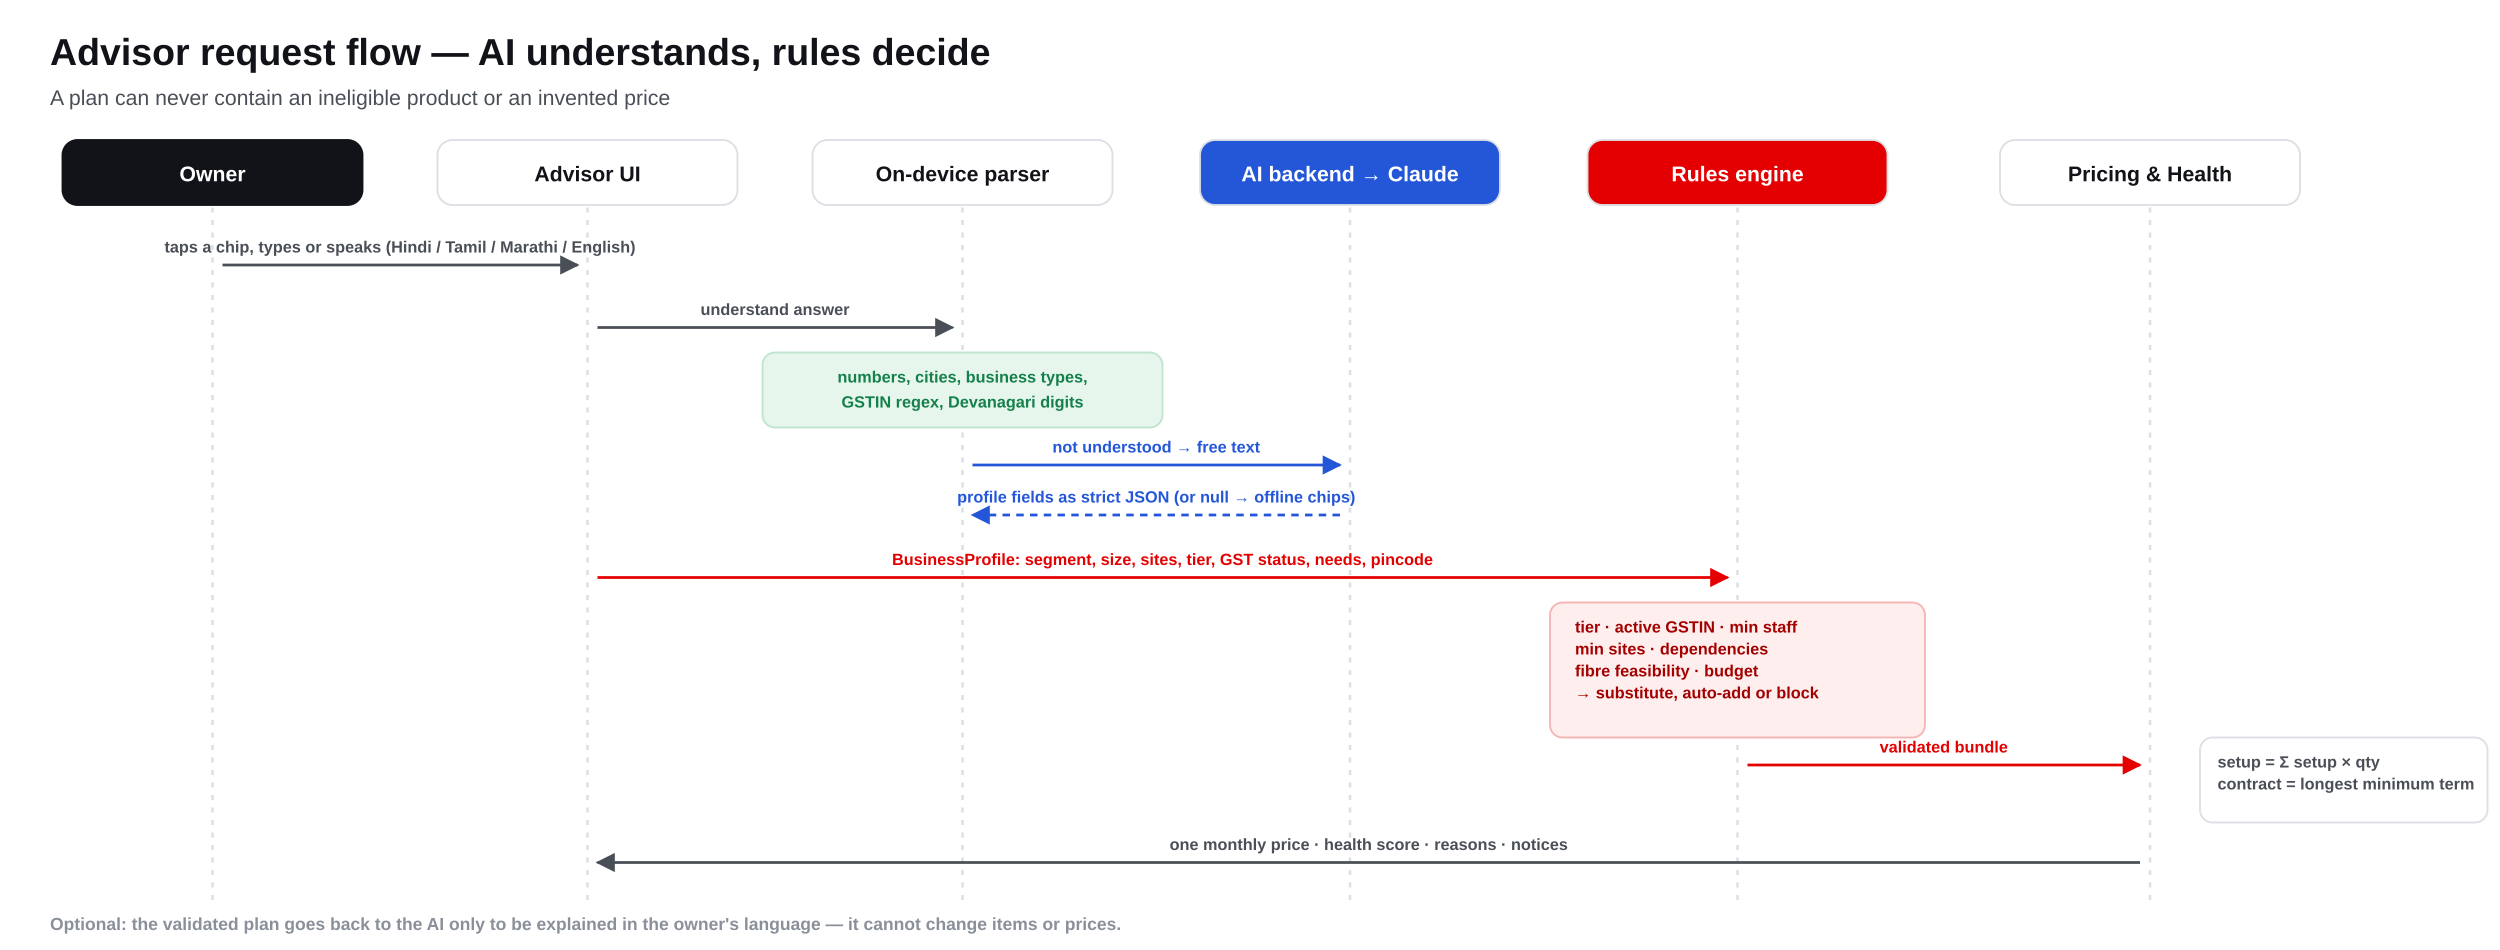
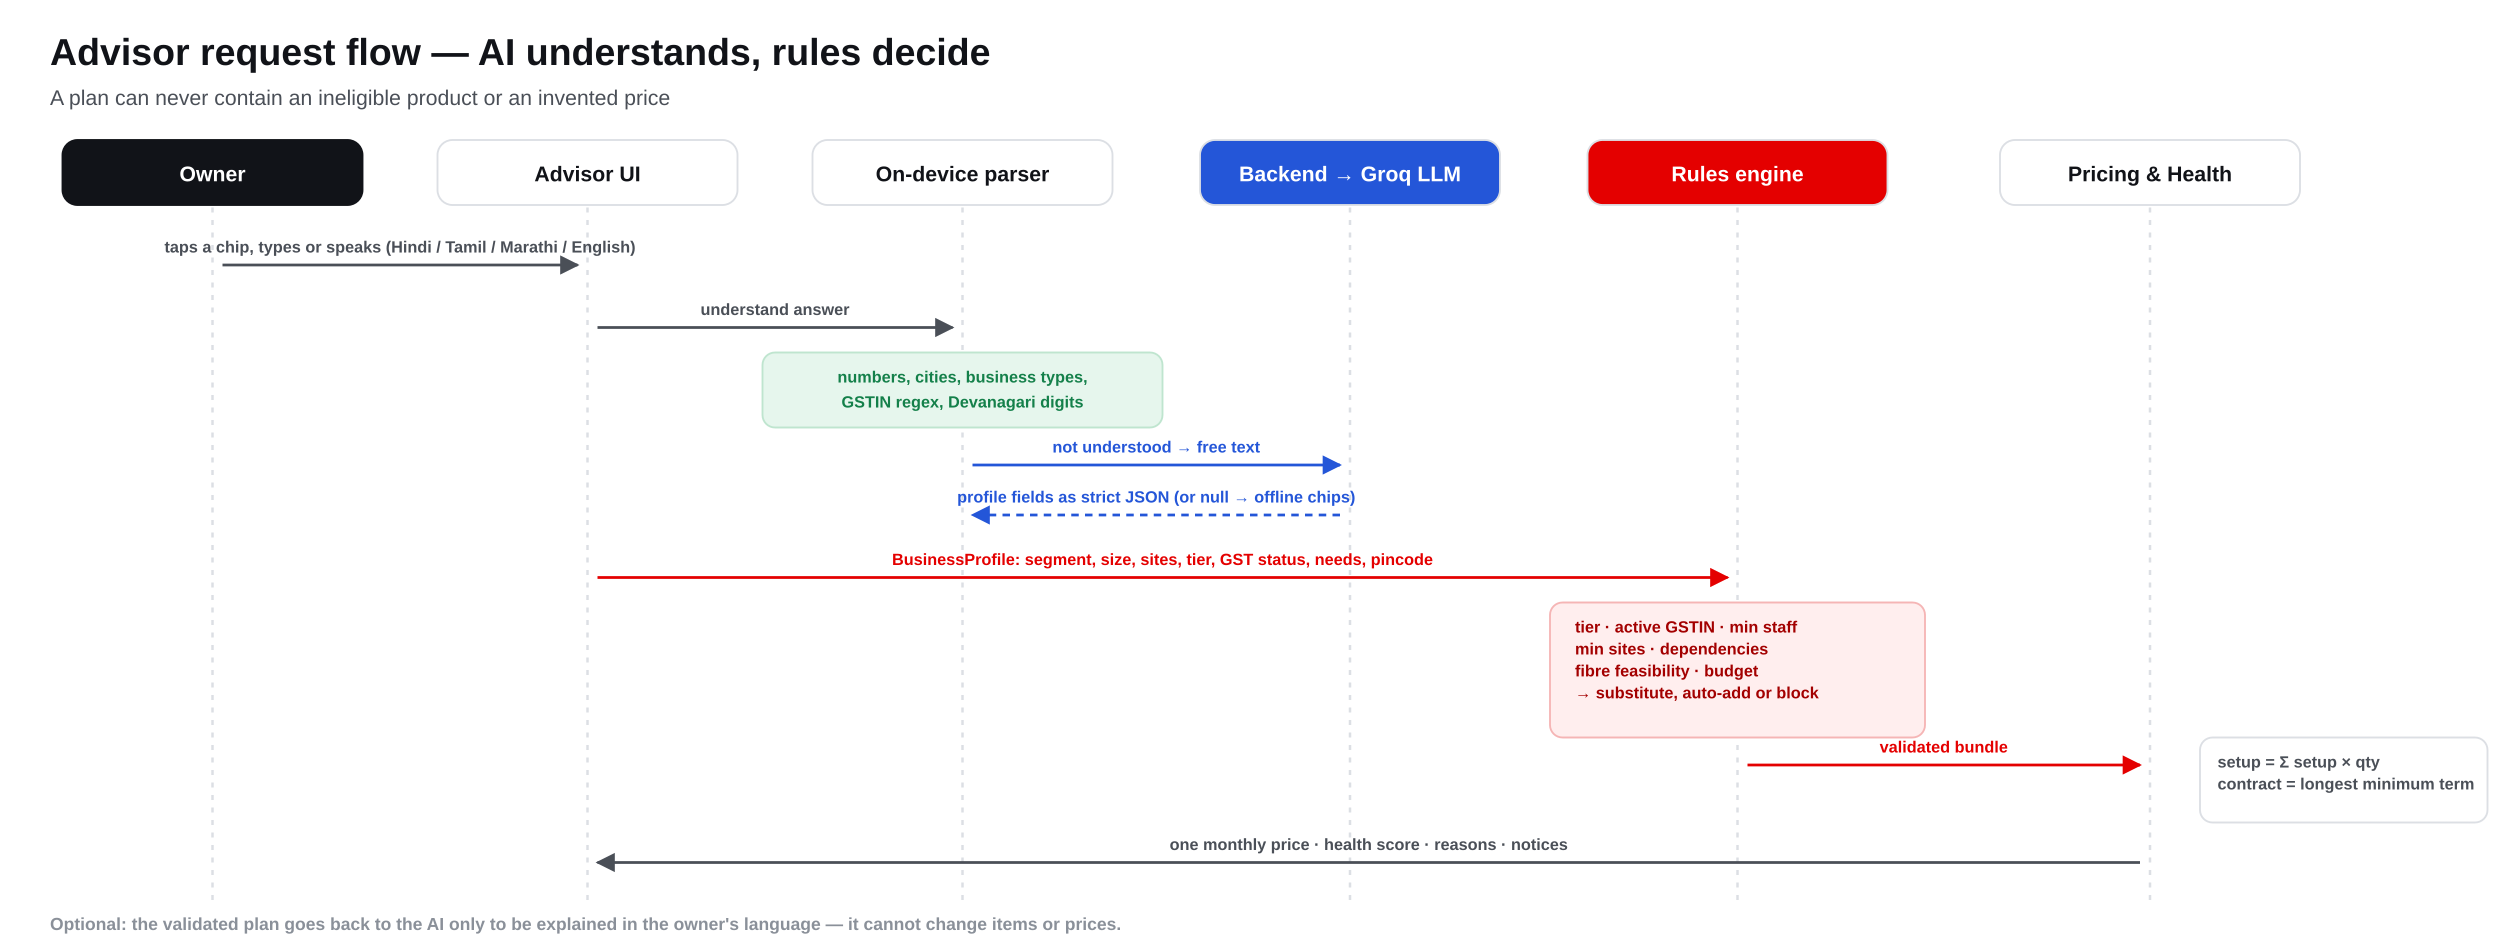
<svg xmlns="http://www.w3.org/2000/svg" width="2000" height="760" viewBox="0 0 2000 760">
  <defs>
-     <marker id="ah2456D8" viewBox="0 0 10 10" refX="9" refY="5" markerWidth="7" markerHeight="7" orient="auto">
-       <path d="M0,0 L10,5 L0,10 z" fill="#2456D8" />
+     <marker id="ah14804A" viewBox="0 0 10 10" refX="9" refY="5" markerWidth="7" markerHeight="7" orient="auto">
+       <path d="M0,0 L10,5 L0,10 z" fill="#14804A" />
    </marker>
-     <marker id="as2456D8" viewBox="0 0 10 10" refX="1" refY="5" markerWidth="7" markerHeight="7" orient="auto">
-       <path d="M10,0 L0,5 L10,10 z" fill="#2456D8" />
+     <marker id="as14804A" viewBox="0 0 10 10" refX="1" refY="5" markerWidth="7" markerHeight="7" orient="auto">
+       <path d="M10,0 L0,5 L10,10 z" fill="#14804A" />
+     </marker>
+     <marker id="ah4A4F57" viewBox="0 0 10 10" refX="9" refY="5" markerWidth="7" markerHeight="7" orient="auto">
+       <path d="M0,0 L10,5 L0,10 z" fill="#4A4F57" />
+     </marker>
+     <marker id="as4A4F57" viewBox="0 0 10 10" refX="1" refY="5" markerWidth="7" markerHeight="7" orient="auto">
+       <path d="M10,0 L0,5 L10,10 z" fill="#4A4F57" />
    </marker>
    <marker id="ahE40000" viewBox="0 0 10 10" refX="9" refY="5" markerWidth="7" markerHeight="7" orient="auto">
      <path d="M0,0 L10,5 L0,10 z" fill="#E40000" />
    </marker>
    <marker id="asE40000" viewBox="0 0 10 10" refX="1" refY="5" markerWidth="7" markerHeight="7" orient="auto">
      <path d="M10,0 L0,5 L10,10 z" fill="#E40000" />
+     </marker>
+     <marker id="ah2456D8" viewBox="0 0 10 10" refX="9" refY="5" markerWidth="7" markerHeight="7" orient="auto">
+       <path d="M0,0 L10,5 L0,10 z" fill="#2456D8" />
+     </marker>
+     <marker id="as2456D8" viewBox="0 0 10 10" refX="1" refY="5" markerWidth="7" markerHeight="7" orient="auto">
+       <path d="M10,0 L0,5 L10,10 z" fill="#2456D8" />
    </marker>
    <marker id="ah8A9099" viewBox="0 0 10 10" refX="9" refY="5" markerWidth="7" markerHeight="7" orient="auto">
      <path d="M0,0 L10,5 L0,10 z" fill="#8A9099" />
    </marker>
    <marker id="as8A9099" viewBox="0 0 10 10" refX="1" refY="5" markerWidth="7" markerHeight="7" orient="auto">
      <path d="M10,0 L0,5 L10,10 z" fill="#8A9099" />
    </marker>
    <marker id="ahA35F00" viewBox="0 0 10 10" refX="9" refY="5" markerWidth="7" markerHeight="7" orient="auto">
      <path d="M0,0 L10,5 L0,10 z" fill="#A35F00" />
    </marker>
    <marker id="asA35F00" viewBox="0 0 10 10" refX="1" refY="5" markerWidth="7" markerHeight="7" orient="auto">
      <path d="M10,0 L0,5 L10,10 z" fill="#A35F00" />
-     </marker>
-     <marker id="ah4A4F57" viewBox="0 0 10 10" refX="9" refY="5" markerWidth="7" markerHeight="7" orient="auto">
-       <path d="M0,0 L10,5 L0,10 z" fill="#4A4F57" />
-     </marker>
-     <marker id="as4A4F57" viewBox="0 0 10 10" refX="1" refY="5" markerWidth="7" markerHeight="7" orient="auto">
-       <path d="M10,0 L0,5 L10,10 z" fill="#4A4F57" />
-     </marker>
-     <marker id="ah14804A" viewBox="0 0 10 10" refX="9" refY="5" markerWidth="7" markerHeight="7" orient="auto">
-       <path d="M0,0 L10,5 L0,10 z" fill="#14804A" />
-     </marker>
-     <marker id="as14804A" viewBox="0 0 10 10" refX="1" refY="5" markerWidth="7" markerHeight="7" orient="auto">
-       <path d="M10,0 L0,5 L10,10 z" fill="#14804A" />
    </marker>
    <filter id="sh" x="-5%" y="-5%" width="110%" height="120%">
      <feDropShadow dx="0" dy="4" stdDeviation="6" flood-color="#0F1115" flood-opacity="0.10" />
    </filter>
  </defs>
  <rect width="100%" height="100%" fill="#FFFFFF" />
  <text x="40" y="52" font-family="Segoe UI, Arial, sans-serif" font-size="30" font-weight="800" fill="#111318" text-anchor="start">Advisor request flow — AI understands, rules decide</text>
  <text x="40" y="84" font-family="Segoe UI, Arial, sans-serif" font-size="17" font-weight="500" fill="#4A4F57" text-anchor="start">A plan can never contain an ineligible product or an invented price</text>
  <rect x="50" y="112" width="240" height="52" rx="12" fill="#111318" stroke="#111318" stroke-width="1.5" />
  <text x="170" y="145" font-family="Segoe UI, Arial, sans-serif" font-size="17" font-weight="800" fill="#FFFFFF" text-anchor="middle">Owner</text>
  <line x1="170" y1="166" x2="170" y2="720" stroke="#DCDFE4" stroke-width="2" stroke-dasharray="4 6" />
  <rect x="350" y="112" width="240" height="52" rx="12" fill="#FFFFFF" stroke="#DCDFE4" stroke-width="1.5" />
  <text x="470" y="145" font-family="Segoe UI, Arial, sans-serif" font-size="17" font-weight="800" fill="#111318" text-anchor="middle">Advisor UI</text>
  <line x1="470" y1="166" x2="470" y2="720" stroke="#DCDFE4" stroke-width="2" stroke-dasharray="4 6" />
  <rect x="650" y="112" width="240" height="52" rx="12" fill="#FFFFFF" stroke="#DCDFE4" stroke-width="1.5" />
  <text x="770" y="145" font-family="Segoe UI, Arial, sans-serif" font-size="17" font-weight="800" fill="#111318" text-anchor="middle">On-device parser</text>
  <line x1="770" y1="166" x2="770" y2="720" stroke="#DCDFE4" stroke-width="2" stroke-dasharray="4 6" />
  <rect x="960" y="112" width="240" height="52" rx="12" fill="#2456D8" stroke="#DCDFE4" stroke-width="1.5" />
-   <text x="1080" y="145" font-family="Segoe UI, Arial, sans-serif" font-size="17" font-weight="800" fill="#FFFFFF" text-anchor="middle">AI backend → Claude</text>
+   <text x="1080" y="145" font-family="Segoe UI, Arial, sans-serif" font-size="17" font-weight="800" fill="#FFFFFF" text-anchor="middle">Backend → Groq LLM</text>
  <line x1="1080" y1="166" x2="1080" y2="720" stroke="#DCDFE4" stroke-width="2" stroke-dasharray="4 6" />
  <rect x="1270" y="112" width="240" height="52" rx="12" fill="#E40000" stroke="#DCDFE4" stroke-width="1.5" />
  <text x="1390" y="145" font-family="Segoe UI, Arial, sans-serif" font-size="17" font-weight="800" fill="#FFFFFF" text-anchor="middle">Rules engine</text>
  <line x1="1390" y1="166" x2="1390" y2="720" stroke="#DCDFE4" stroke-width="2" stroke-dasharray="4 6" />
  <rect x="1600" y="112" width="240" height="52" rx="12" fill="#FFFFFF" stroke="#DCDFE4" stroke-width="1.5" />
  <text x="1720" y="145" font-family="Segoe UI, Arial, sans-serif" font-size="17" font-weight="800" fill="#111318" text-anchor="middle">Pricing &amp; Health</text>
  <line x1="1720" y1="166" x2="1720" y2="720" stroke="#DCDFE4" stroke-width="2" stroke-dasharray="4 6" />
  <line x1="178" y1="212" x2="462" y2="212" stroke="#4A4F57" stroke-width="2.2" marker-end="url(#ah4A4F57)" />
  <text x="320.0" y="202" font-family="Segoe UI, Arial, sans-serif" font-size="13" font-weight="600" fill="#4A4F57" text-anchor="middle">taps a chip, types or speaks (Hindi / Tamil / Marathi / English)</text>
  <line x1="478" y1="262" x2="762" y2="262" stroke="#4A4F57" stroke-width="2.2" marker-end="url(#ah4A4F57)" />
  <text x="620.0" y="252" font-family="Segoe UI, Arial, sans-serif" font-size="13" font-weight="600" fill="#4A4F57" text-anchor="middle">understand answer</text>
  <rect x="610" y="282" width="320" height="60" rx="10" fill="#E6F6ED" stroke="#BFE5CF" stroke-width="1.5" />
  <text x="770" y="306" font-family="Segoe UI, Arial, sans-serif" font-size="13" font-weight="600" fill="#14804A" text-anchor="middle">numbers, cities, business types,</text>
  <text x="770" y="326" font-family="Segoe UI, Arial, sans-serif" font-size="13" font-weight="600" fill="#14804A" text-anchor="middle">GSTIN regex, Devanagari digits</text>
  <line x1="778" y1="372" x2="1072" y2="372" stroke="#2456D8" stroke-width="2.2" marker-end="url(#ah2456D8)" />
  <text x="925.0" y="362" font-family="Segoe UI, Arial, sans-serif" font-size="13" font-weight="600" fill="#2456D8" text-anchor="middle">not understood → free text</text>
  <line x1="1072" y1="412" x2="778" y2="412" stroke="#2456D8" stroke-width="2.2" stroke-dasharray="6 5" marker-end="url(#ah2456D8)" />
  <text x="925.0" y="402" font-family="Segoe UI, Arial, sans-serif" font-size="13" font-weight="600" fill="#2456D8" text-anchor="middle">profile fields as strict JSON (or null → offline chips)</text>
  <line x1="478" y1="462" x2="1382" y2="462" stroke="#E40000" stroke-width="2.2" marker-end="url(#ahE40000)" />
  <text x="930.0" y="452" font-family="Segoe UI, Arial, sans-serif" font-size="13" font-weight="600" fill="#E40000" text-anchor="middle">BusinessProfile: segment, size, sites, tier, GST status, needs, pincode</text>
  <rect x="1240" y="482" width="300" height="108" rx="10" fill="#FFEEEE" stroke="#F5B5B5" stroke-width="1.5" />
  <text x="1260" y="506.0" font-family="Segoe UI, Arial, sans-serif" font-size="13" font-weight="600" fill="#A30000" text-anchor="start">tier · active GSTIN · min staff</text>
  <text x="1260" y="523.55" font-family="Segoe UI, Arial, sans-serif" font-size="13" font-weight="600" fill="#A30000" text-anchor="start">min sites · dependencies</text>
  <text x="1260" y="541.1" font-family="Segoe UI, Arial, sans-serif" font-size="13" font-weight="600" fill="#A30000" text-anchor="start">fibre feasibility · budget</text>
  <text x="1260" y="558.65" font-family="Segoe UI, Arial, sans-serif" font-size="13" font-weight="600" fill="#A30000" text-anchor="start">→ substitute, auto-add or block</text>
  <line x1="1398" y1="612" x2="1712" y2="612" stroke="#E40000" stroke-width="2.2" marker-end="url(#ahE40000)" />
  <text x="1555.0" y="602" font-family="Segoe UI, Arial, sans-serif" font-size="13" font-weight="600" fill="#E40000" text-anchor="middle">validated bundle</text>
  <rect x="1760" y="590" width="230" height="68" rx="10" fill="#FFFFFF" stroke="#DCDFE4" stroke-width="1.5" />
  <text x="1774" y="614.0" font-family="Segoe UI, Arial, sans-serif" font-size="13" font-weight="600" fill="#4A4F57" text-anchor="start">setup = Σ setup × qty</text>
  <text x="1774" y="631.55" font-family="Segoe UI, Arial, sans-serif" font-size="13" font-weight="600" fill="#4A4F57" text-anchor="start">contract = longest minimum term</text>
  <line x1="1712" y1="690" x2="478" y2="690" stroke="#4A4F57" stroke-width="2.2" marker-end="url(#ah4A4F57)" />
  <text x="1095.0" y="680" font-family="Segoe UI, Arial, sans-serif" font-size="13" font-weight="600" fill="#4A4F57" text-anchor="middle">one monthly price · health score · reasons · notices</text>
  <text x="40" y="744" font-family="Segoe UI, Arial, sans-serif" font-size="14" font-weight="600" fill="#8A9099" text-anchor="start">Optional: the validated plan goes back to the AI only to be explained in the owner's language — it cannot change items or prices.</text>
</svg>
